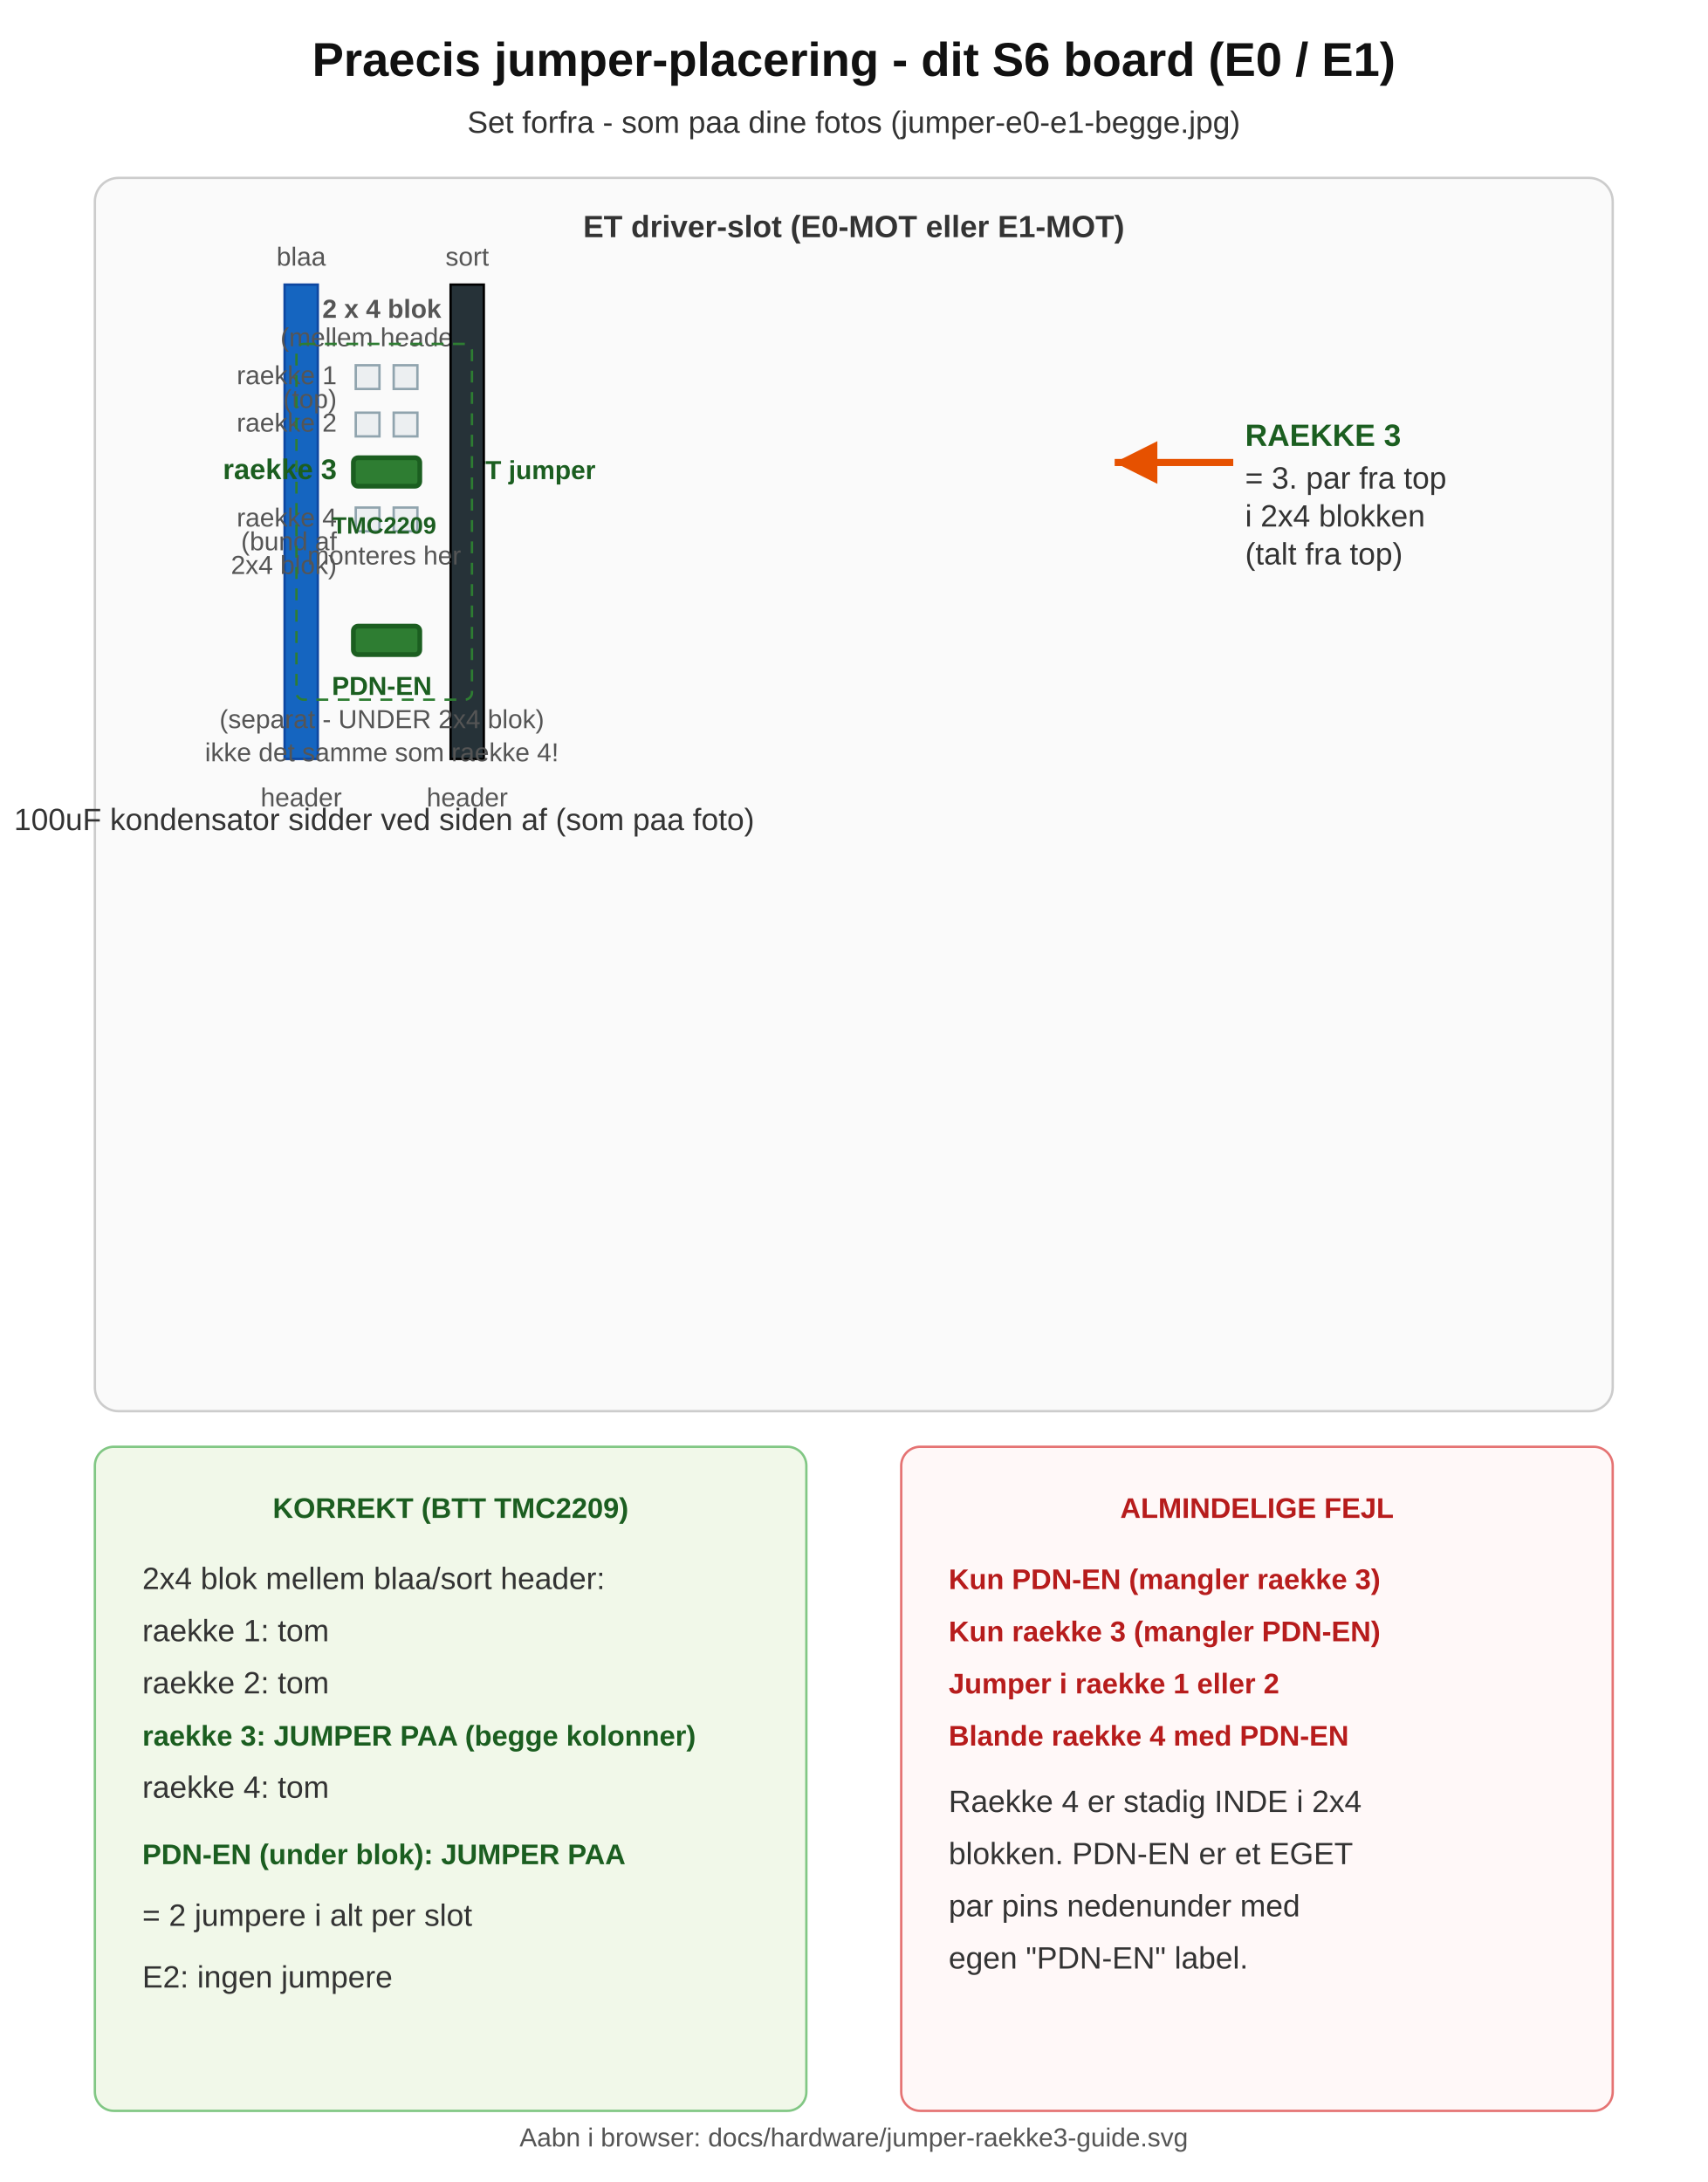
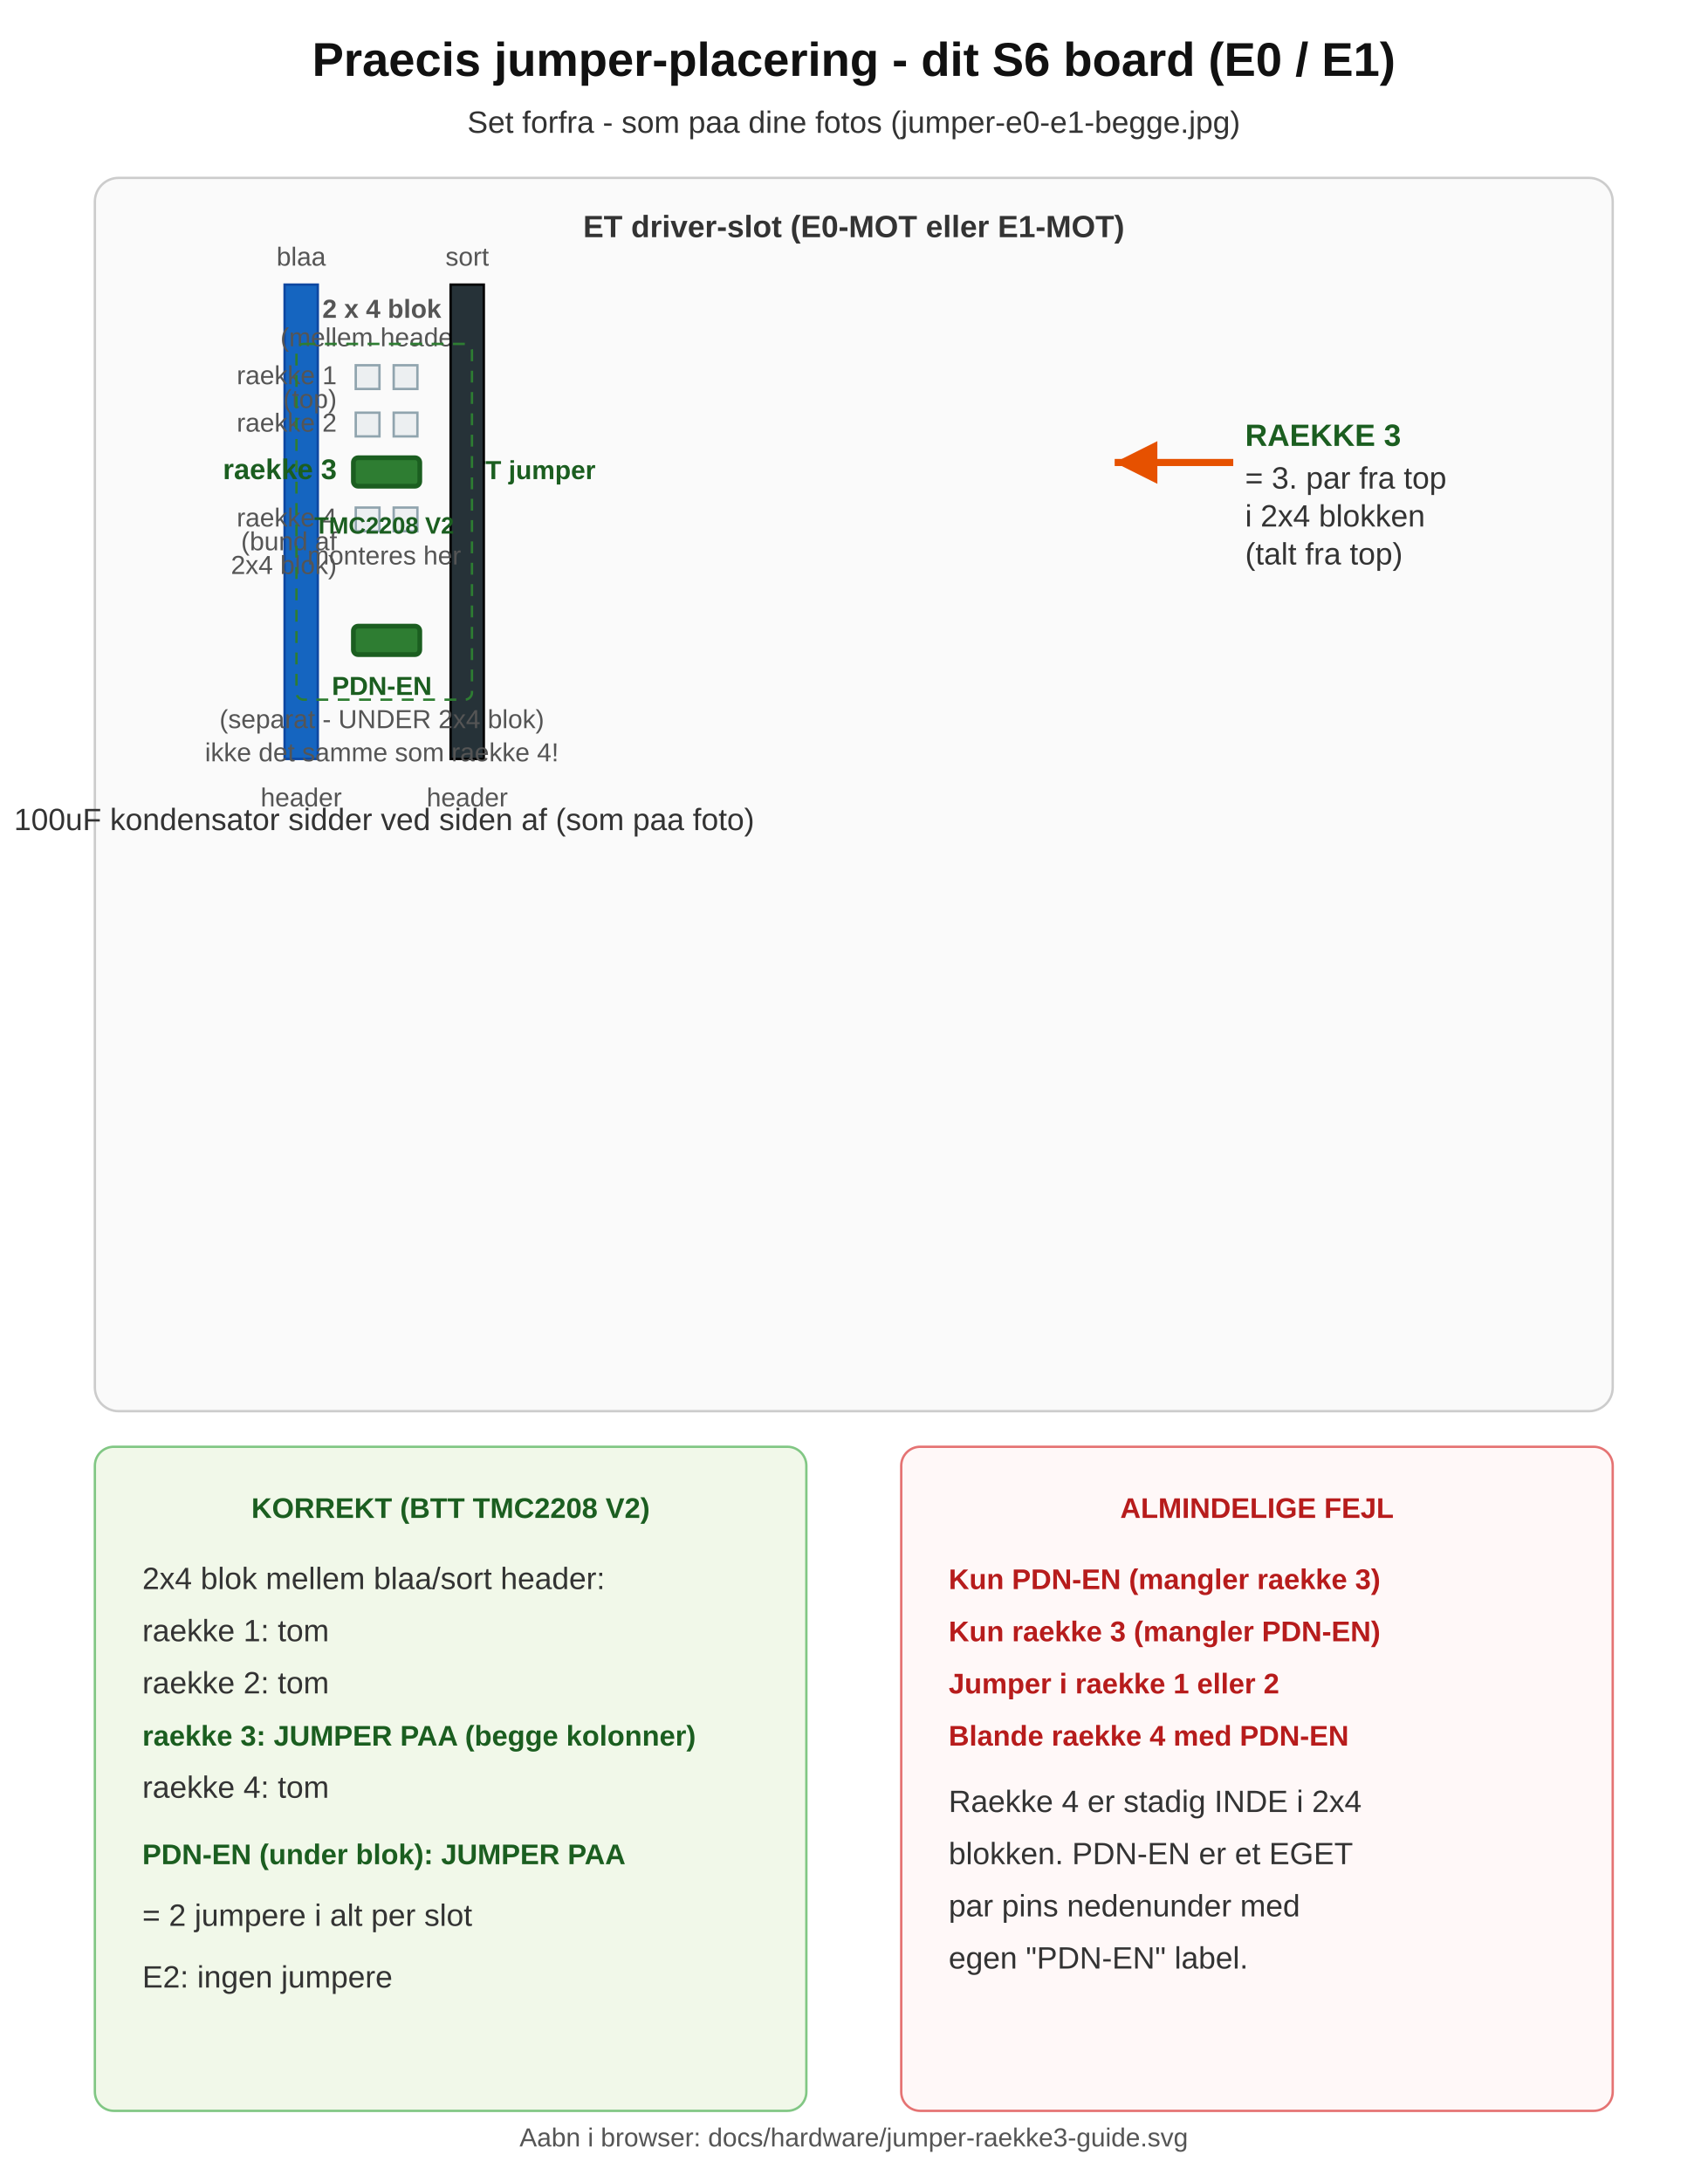
<svg xmlns="http://www.w3.org/2000/svg" viewBox="0 0 720 920" font-family="Segoe UI, Arial, sans-serif">
  <defs>
    <style>
      .t{font-size:20px;font-weight:700;fill:#111}
      .s{font-size:13px;fill:#333}
      .sm{font-size:11px;fill:#555}
      .ok{fill:#1b5e20;font-weight:700}
      .bad{fill:#b71c1c;font-weight:700}
      .pin{fill:#ffc107;stroke:#f57f17;stroke-width:1}
      .pe{fill:#eceff1;stroke:#90a4ae;stroke-width:1}
      .jon{fill:#2e7d32;stroke:#1b5e20;stroke-width:2}
      .blue{fill:#1565c0;stroke:#0d47a1}
      .blk{fill:#263238;stroke:#000}
      .arr{stroke:#e65100;stroke-width:3;fill:none;marker-end:url(#ar)}
    </style>
    <marker id="ar" markerWidth="8" markerHeight="8" refX="6" refY="3" orient="auto">
      <path d="M0,0 L6,3 L0,6 Z" fill="#e65100" />
    </marker>
  </defs>
  <text x="360" y="32" text-anchor="middle" class="t">Praecis jumper-placering - dit S6 board (E0 / E1)</text>
  <text x="360" y="56" text-anchor="middle" class="s">Set forfra - som paa dine fotos (jumper-e0-e1-begge.jpg)</text>
  <rect x="40" y="75" width="640" height="520" fill="#fafafa" stroke="#ccc" rx="10" />
  <text x="360" y="100" text-anchor="middle" class="s" font-weight="700">ET driver-slot (E0-MOT eller E1-MOT)</text>
  <g transform="translate(120,120)">
    <rect x="0" y="0" width="14" height="200" class="blue" />
    <text x="7" y="-8" text-anchor="middle" class="sm">blaa</text>
    <text x="7" y="220" text-anchor="middle" class="sm">header</text>
    <g transform="translate(30,20)">
      <text x="11" y="-6" text-anchor="middle" class="sm" font-weight="700">2 x 4 blok</text>
      <text x="11" y="6" text-anchor="middle" class="sm">(mellem headers)</text>
      <rect x="0" y="14" width="10" height="10" class="pe" />
      <rect x="16" y="14" width="10" height="10" class="pe" />
      <text x="-8" y="22" text-anchor="end" class="sm">raekke 1</text>
      <text x="-8" y="32" text-anchor="end" class="sm">(top)</text>
      <rect x="0" y="34" width="10" height="10" class="pe" />
      <rect x="16" y="34" width="10" height="10" class="pe" />
      <text x="-8" y="42" text-anchor="end" class="sm">raekke 2</text>
      <rect x="0" y="54" width="10" height="10" class="pin" />
      <rect x="16" y="54" width="10" height="10" class="pin" />
      <rect x="-1" y="53" width="28" height="12" class="jon" rx="2" />
      <text x="-8" y="62" text-anchor="end" class="ok" font-size="12">raekke 3</text>
      <text x="40" y="62" class="ok" font-size="11">BTT jumper</text>
      <rect x="0" y="74" width="10" height="10" class="pe" />
      <rect x="16" y="74" width="10" height="10" class="pe" />
      <text x="-8" y="82" text-anchor="end" class="sm">raekke 4</text>
      <text x="-8" y="92" text-anchor="end" class="sm">(bund af</text>
      <text x="-8" y="102" text-anchor="end" class="sm">2x4 blok)</text>
    </g>
    <rect x="70" y="0" width="14" height="200" class="blk" />
    <text x="77" y="-8" text-anchor="middle" class="sm">sort</text>
    <text x="77" y="220" text-anchor="middle" class="sm">header</text>
    <rect x="5" y="25" width="74" height="150" fill="none" stroke="#2e7d32" stroke-dasharray="5,4" rx="3" />
-     <text x="42" y="105" text-anchor="middle" class="ok" font-size="10">TMC2209</text>
+     <text x="42" y="105" text-anchor="middle" class="ok" font-size="10">TMC2208 V2</text>
    <text x="42" y="118" text-anchor="middle" class="sm">monteres her</text>
    <g transform="translate(30,145)">
      <rect x="0" y="0" width="10" height="10" class="pin" />
      <rect x="16" y="0" width="10" height="10" class="pin" />
      <rect x="-1" y="-1" width="28" height="12" class="jon" rx="2" />
      <text x="11" y="28" text-anchor="middle" class="ok" font-size="11">PDN-EN</text>
      <text x="11" y="42" text-anchor="middle" class="sm">(separat - UNDER 2x4 blok)</text>
      <text x="11" y="56" text-anchor="middle" class="sm">ikke det samme som raekke 4!</text>
    </g>
    <text x="42" y="230" text-anchor="middle" class="s">100uF kondensator sidder ved siden af (som paa foto)</text>
  </g>
  <path class="arr" d="M 520 195 L 470 195" />
  <text x="525" y="188" class="ok" font-size="13">RAEKKE 3</text>
  <text x="525" y="206" class="s" font-size="11">= 3. par fra top</text>
  <text x="525" y="222" class="s" font-size="11">i 2x4 blokken</text>
  <text x="525" y="238" class="s" font-size="11">(talt fra top)</text>
  <rect x="40" y="610" width="300" height="280" fill="#f1f8e9" stroke="#81c784" rx="8" />
-   <text x="190" y="640" text-anchor="middle" class="ok">KORREKT (BTT TMC2209)</text>
+   <text x="190" y="640" text-anchor="middle" class="ok">KORREKT (BTT TMC2208 V2)</text>
  <text x="60" y="670" class="s">2x4 blok mellem blaa/sort header:</text>
  <text x="60" y="692" class="s">  raekke 1: tom</text>
  <text x="60" y="714" class="s">  raekke 2: tom</text>
  <text x="60" y="736" class="ok">  raekke 3: JUMPER PAA  (begge kolonner)</text>
  <text x="60" y="758" class="s">  raekke 4: tom</text>
  <text x="60" y="786" class="ok">PDN-EN (under blok): JUMPER PAA</text>
  <text x="60" y="812" class="s">= 2 jumpere i alt per slot</text>
  <text x="60" y="838" class="s">E2: ingen jumpere</text>
  <rect x="380" y="610" width="300" height="280" fill="#fff8f8" stroke="#e57373" rx="8" />
  <text x="530" y="640" text-anchor="middle" class="bad">ALMINDELIGE FEJL</text>
  <text x="400" y="670" class="bad">Kun PDN-EN (mangler raekke 3)</text>
  <text x="400" y="692" class="bad">Kun raekke 3 (mangler PDN-EN)</text>
  <text x="400" y="714" class="bad">Jumper i raekke 1 eller 2</text>
  <text x="400" y="736" class="bad">Blande raekke 4 med PDN-EN</text>
  <text x="400" y="764" class="s">Raekke 4 er stadig INDE i 2x4</text>
  <text x="400" y="786" class="s">blokken. PDN-EN er et EGET</text>
  <text x="400" y="808" class="s">par pins nedenunder med</text>
  <text x="400" y="830" class="s">egen "PDN-EN" label.</text>
  <text x="360" y="905" text-anchor="middle" class="sm">Aabn i browser: docs/hardware/jumper-raekke3-guide.svg</text>
</svg>
